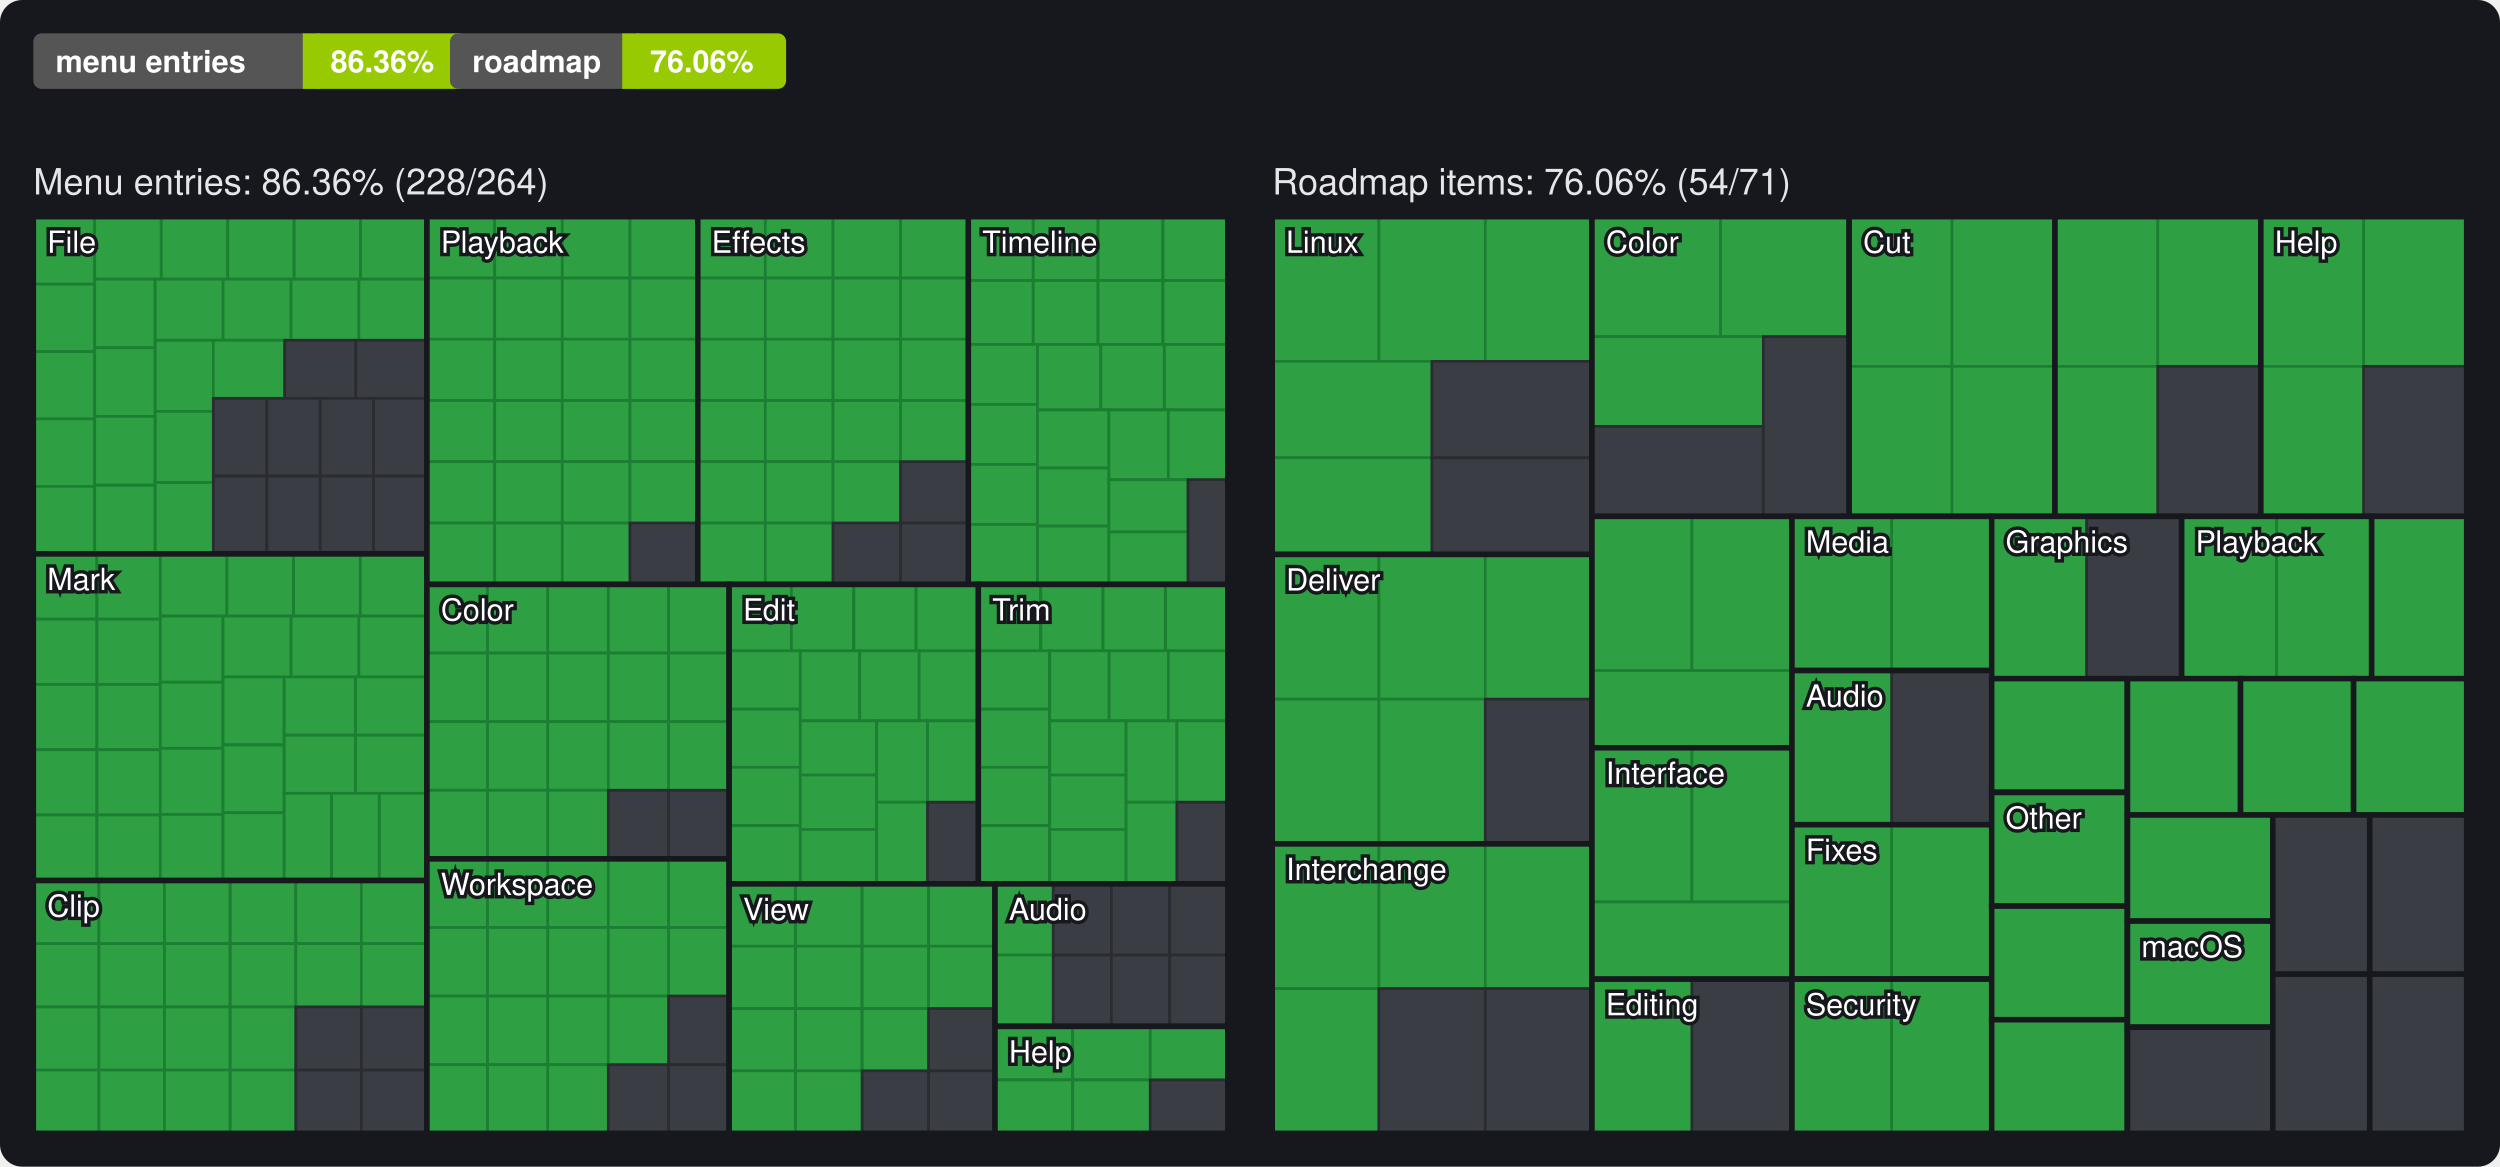
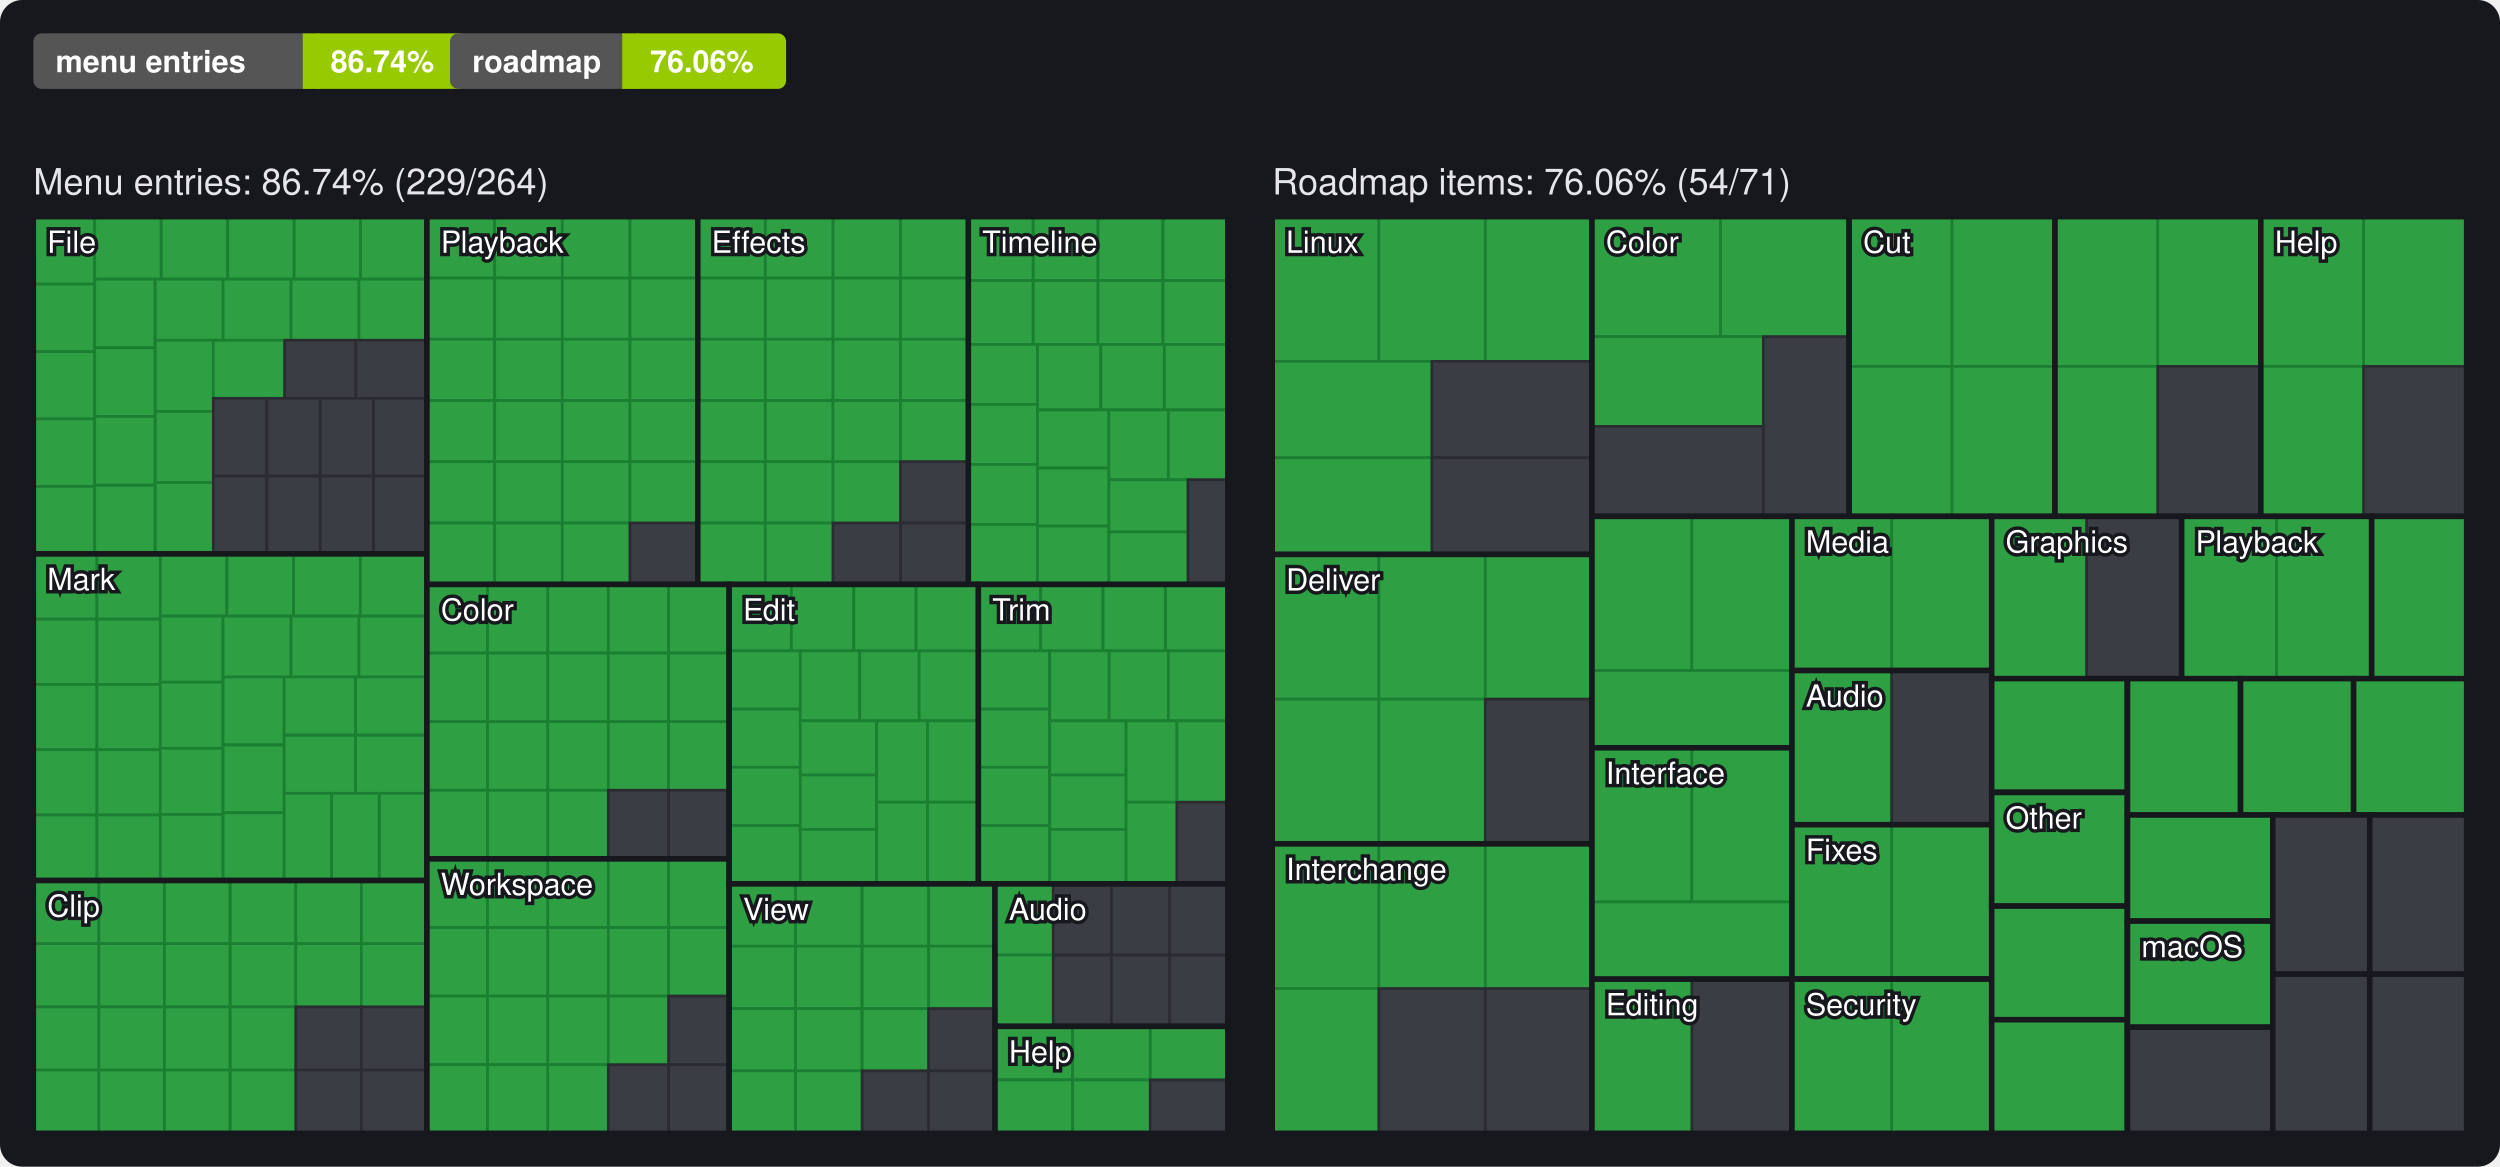
- <svg xmlns="http://www.w3.org/2000/svg" width="900" height="420" viewBox="0 0 900 420" font-family="Segoe UI, Helvetica, Arial, sans-serif" role="img" aria-label="Menu entries 86.36% done (228 of 264); roadmap items 76.06% done (54 of 71)">
+ <svg xmlns="http://www.w3.org/2000/svg" width="900" height="420" viewBox="0 0 900 420" font-family="Segoe UI, Helvetica, Arial, sans-serif" role="img" aria-label="Menu entries 86.74% done (229 of 264); roadmap items 76.06% done (54 of 71)">
  <rect width="900" height="420" rx="8" fill="#16181d" />
  <g transform="translate(12,12)" font-size="11" font-weight="600">
    <rect width="100" height="20" rx="3" fill="#555" />
    <rect x="100" width="56" height="20" rx="3" fill="#97ca00" />
    <rect x="97" width="6" height="20" fill="#97ca00" />
    <text x="8" y="14" fill="#fff">menu entries</text>
-     <text x="107" y="14" fill="#fff">86.36%</text>
+     <text x="107" y="14" fill="#fff">86.74%</text>
  </g>
  <g transform="translate(162,12)" font-size="11" font-weight="600">
    <rect width="65" height="20" rx="3" fill="#555" />
    <rect x="65" width="56" height="20" rx="3" fill="#97ca00" />
    <rect x="62" width="6" height="20" fill="#97ca00" />
    <text x="8" y="14" fill="#fff">roadmap</text>
    <text x="72" y="14" fill="#fff">76.06%</text>
  </g>
-   <text x="12" y="70" font-size="13" fill="#e6e6ea">Menu entries: 86.36% (228/264)</text>
+   <text x="12" y="70" font-size="13" fill="#e6e6ea">Menu entries: 86.74% (229/264)</text>
  <text x="458.0" y="70" font-size="13" fill="#e6e6ea">Roadmap items: 76.06% (54/71)</text>
  <rect x="12.0" y="78.0" width="22.1" height="24.3" fill="#2ea043" stroke="#1b7f32" stroke-width="1" />
  <rect x="12.0" y="102.3" width="22.1" height="24.3" fill="#2ea043" stroke="#1b7f32" stroke-width="1" />
  <rect x="12.0" y="126.6" width="22.1" height="24.3" fill="#2ea043" stroke="#1b7f32" stroke-width="1" />
  <rect x="12.0" y="150.8" width="22.1" height="24.3" fill="#2ea043" stroke="#1b7f32" stroke-width="1" />
  <rect x="12.0" y="175.1" width="22.1" height="24.3" fill="#2ea043" stroke="#1b7f32" stroke-width="1" />
  <rect x="34.1" y="78.0" width="23.9" height="22.5" fill="#2ea043" stroke="#1b7f32" stroke-width="1" />
  <rect x="58.1" y="78.0" width="23.9" height="22.5" fill="#2ea043" stroke="#1b7f32" stroke-width="1" />
  <rect x="82.0" y="78.0" width="23.9" height="22.5" fill="#2ea043" stroke="#1b7f32" stroke-width="1" />
  <rect x="105.9" y="78.0" width="23.9" height="22.5" fill="#2ea043" stroke="#1b7f32" stroke-width="1" />
  <rect x="129.8" y="78.0" width="23.9" height="22.5" fill="#2ea043" stroke="#1b7f32" stroke-width="1" />
  <rect x="34.1" y="100.5" width="21.7" height="24.7" fill="#2ea043" stroke="#1b7f32" stroke-width="1" />
  <rect x="34.1" y="125.2" width="21.7" height="24.7" fill="#2ea043" stroke="#1b7f32" stroke-width="1" />
  <rect x="34.1" y="149.9" width="21.7" height="24.7" fill="#2ea043" stroke="#1b7f32" stroke-width="1" />
  <rect x="34.1" y="174.7" width="21.7" height="24.7" fill="#2ea043" stroke="#1b7f32" stroke-width="1" />
  <rect x="55.9" y="100.5" width="24.5" height="22.0" fill="#2ea043" stroke="#1b7f32" stroke-width="1" />
  <rect x="80.3" y="100.5" width="24.5" height="22.0" fill="#2ea043" stroke="#1b7f32" stroke-width="1" />
  <rect x="104.8" y="100.5" width="24.5" height="22.0" fill="#2ea043" stroke="#1b7f32" stroke-width="1" />
  <rect x="129.2" y="100.5" width="24.5" height="22.0" fill="#2ea043" stroke="#1b7f32" stroke-width="1" />
  <rect x="55.9" y="122.5" width="21.0" height="25.6" fill="#2ea043" stroke="#1b7f32" stroke-width="1" />
  <rect x="55.9" y="148.1" width="21.0" height="25.6" fill="#2ea043" stroke="#1b7f32" stroke-width="1" />
  <rect x="55.9" y="173.7" width="21.0" height="25.6" fill="#2ea043" stroke="#1b7f32" stroke-width="1" />
  <rect x="76.8" y="122.5" width="25.6" height="21.0" fill="#2ea043" stroke="#1b7f32" stroke-width="1" />
  <rect x="102.5" y="122.5" width="25.6" height="21.0" fill="#3a3d44" stroke="#2a2c31" stroke-width="1" />
  <rect x="128.1" y="122.5" width="25.6" height="21.0" fill="#3a3d44" stroke="#2a2c31" stroke-width="1" />
  <rect x="76.8" y="143.4" width="19.2" height="28.0" fill="#3a3d44" stroke="#2a2c31" stroke-width="1" />
  <rect x="76.8" y="171.4" width="19.2" height="28.0" fill="#3a3d44" stroke="#2a2c31" stroke-width="1" />
  <rect x="96.1" y="143.4" width="19.2" height="28.0" fill="#3a3d44" stroke="#2a2c31" stroke-width="1" />
  <rect x="96.1" y="171.4" width="19.2" height="28.0" fill="#3a3d44" stroke="#2a2c31" stroke-width="1" />
  <rect x="115.3" y="143.4" width="19.2" height="28.0" fill="#3a3d44" stroke="#2a2c31" stroke-width="1" />
  <rect x="134.5" y="143.4" width="19.2" height="28.0" fill="#3a3d44" stroke="#2a2c31" stroke-width="1" />
  <rect x="115.3" y="171.4" width="19.2" height="28.0" fill="#3a3d44" stroke="#2a2c31" stroke-width="1" />
  <rect x="134.5" y="171.4" width="19.2" height="28.0" fill="#3a3d44" stroke="#2a2c31" stroke-width="1" />
  <rect x="12.0" y="78.0" width="141.7" height="121.4" fill="none" stroke="#16181d" stroke-width="2" />
  <text x="17.0" y="91.0" font-size="11" fill="#fff" stroke="#16181d" stroke-width="2.5" paint-order="stroke">File</text>
  <rect x="12.0" y="199.4" width="22.9" height="23.5" fill="#2ea043" stroke="#1b7f32" stroke-width="1" />
  <rect x="12.0" y="222.9" width="22.9" height="23.5" fill="#2ea043" stroke="#1b7f32" stroke-width="1" />
  <rect x="12.0" y="246.4" width="22.9" height="23.5" fill="#2ea043" stroke="#1b7f32" stroke-width="1" />
  <rect x="12.0" y="269.9" width="22.9" height="23.5" fill="#2ea043" stroke="#1b7f32" stroke-width="1" />
  <rect x="12.0" y="293.4" width="22.9" height="23.5" fill="#2ea043" stroke="#1b7f32" stroke-width="1" />
  <rect x="34.9" y="199.4" width="22.9" height="23.5" fill="#2ea043" stroke="#1b7f32" stroke-width="1" />
  <rect x="34.9" y="222.9" width="22.9" height="23.5" fill="#2ea043" stroke="#1b7f32" stroke-width="1" />
  <rect x="34.9" y="246.4" width="22.9" height="23.5" fill="#2ea043" stroke="#1b7f32" stroke-width="1" />
  <rect x="34.9" y="269.9" width="22.9" height="23.5" fill="#2ea043" stroke="#1b7f32" stroke-width="1" />
  <rect x="34.9" y="293.4" width="22.9" height="23.5" fill="#2ea043" stroke="#1b7f32" stroke-width="1" />
  <rect x="57.7" y="199.4" width="24.0" height="22.4" fill="#2ea043" stroke="#1b7f32" stroke-width="1" />
  <rect x="81.7" y="199.4" width="24.0" height="22.4" fill="#2ea043" stroke="#1b7f32" stroke-width="1" />
  <rect x="105.7" y="199.4" width="24.0" height="22.4" fill="#2ea043" stroke="#1b7f32" stroke-width="1" />
  <rect x="129.7" y="199.4" width="24.0" height="22.4" fill="#2ea043" stroke="#1b7f32" stroke-width="1" />
  <rect x="57.7" y="221.8" width="22.6" height="23.8" fill="#2ea043" stroke="#1b7f32" stroke-width="1" />
  <rect x="57.7" y="245.6" width="22.6" height="23.8" fill="#2ea043" stroke="#1b7f32" stroke-width="1" />
  <rect x="57.7" y="269.4" width="22.6" height="23.8" fill="#2ea043" stroke="#1b7f32" stroke-width="1" />
  <rect x="57.7" y="293.2" width="22.6" height="23.8" fill="#2ea043" stroke="#1b7f32" stroke-width="1" />
  <rect x="80.3" y="221.8" width="24.5" height="22.0" fill="#2ea043" stroke="#1b7f32" stroke-width="1" />
  <rect x="104.8" y="221.8" width="24.5" height="22.0" fill="#2ea043" stroke="#1b7f32" stroke-width="1" />
  <rect x="129.2" y="221.8" width="24.5" height="22.0" fill="#2ea043" stroke="#1b7f32" stroke-width="1" />
  <rect x="80.3" y="243.7" width="22.0" height="24.4" fill="#2ea043" stroke="#1b7f32" stroke-width="1" />
  <rect x="80.3" y="268.2" width="22.0" height="24.4" fill="#2ea043" stroke="#1b7f32" stroke-width="1" />
  <rect x="80.3" y="292.6" width="22.0" height="24.4" fill="#2ea043" stroke="#1b7f32" stroke-width="1" />
  <rect x="102.3" y="243.7" width="25.7" height="20.9" fill="#2ea043" stroke="#1b7f32" stroke-width="1" />
  <rect x="128.0" y="243.7" width="25.7" height="20.9" fill="#2ea043" stroke="#1b7f32" stroke-width="1" />
  <rect x="102.3" y="264.7" width="25.7" height="20.9" fill="#2ea043" stroke="#1b7f32" stroke-width="1" />
  <rect x="128.0" y="264.7" width="25.7" height="20.9" fill="#2ea043" stroke="#1b7f32" stroke-width="1" />
  <rect x="102.3" y="285.6" width="17.1" height="31.4" fill="#2ea043" stroke="#1b7f32" stroke-width="1" />
  <rect x="119.4" y="285.6" width="17.1" height="31.4" fill="#2ea043" stroke="#1b7f32" stroke-width="1" />
  <rect x="136.6" y="285.6" width="17.1" height="31.4" fill="#2ea043" stroke="#1b7f32" stroke-width="1" />
  <rect x="12.0" y="199.4" width="141.7" height="117.6" fill="none" stroke="#16181d" stroke-width="2" />
  <text x="17.0" y="212.4" font-size="11" fill="#fff" stroke="#16181d" stroke-width="2.5" paint-order="stroke">Mark</text>
  <rect x="12.0" y="317.0" width="23.6" height="22.8" fill="#2ea043" stroke="#1b7f32" stroke-width="1" />
  <rect x="12.0" y="339.7" width="23.6" height="22.8" fill="#2ea043" stroke="#1b7f32" stroke-width="1" />
  <rect x="12.0" y="362.5" width="23.6" height="22.8" fill="#2ea043" stroke="#1b7f32" stroke-width="1" />
  <rect x="12.0" y="385.2" width="23.6" height="22.8" fill="#2ea043" stroke="#1b7f32" stroke-width="1" />
  <rect x="35.6" y="317.0" width="23.6" height="22.8" fill="#2ea043" stroke="#1b7f32" stroke-width="1" />
  <rect x="35.6" y="339.7" width="23.6" height="22.8" fill="#2ea043" stroke="#1b7f32" stroke-width="1" />
  <rect x="35.6" y="362.5" width="23.6" height="22.8" fill="#2ea043" stroke="#1b7f32" stroke-width="1" />
  <rect x="35.6" y="385.2" width="23.6" height="22.8" fill="#2ea043" stroke="#1b7f32" stroke-width="1" />
  <rect x="59.2" y="317.0" width="23.6" height="22.8" fill="#2ea043" stroke="#1b7f32" stroke-width="1" />
  <rect x="59.2" y="339.7" width="23.6" height="22.8" fill="#2ea043" stroke="#1b7f32" stroke-width="1" />
  <rect x="59.2" y="362.5" width="23.6" height="22.8" fill="#2ea043" stroke="#1b7f32" stroke-width="1" />
  <rect x="59.2" y="385.2" width="23.6" height="22.8" fill="#2ea043" stroke="#1b7f32" stroke-width="1" />
  <rect x="82.9" y="317.0" width="23.6" height="22.8" fill="#2ea043" stroke="#1b7f32" stroke-width="1" />
  <rect x="106.5" y="317.0" width="23.6" height="22.8" fill="#2ea043" stroke="#1b7f32" stroke-width="1" />
  <rect x="130.1" y="317.0" width="23.6" height="22.8" fill="#2ea043" stroke="#1b7f32" stroke-width="1" />
  <rect x="82.9" y="339.7" width="23.6" height="22.8" fill="#2ea043" stroke="#1b7f32" stroke-width="1" />
  <rect x="82.9" y="362.5" width="23.6" height="22.8" fill="#2ea043" stroke="#1b7f32" stroke-width="1" />
  <rect x="82.9" y="385.2" width="23.6" height="22.8" fill="#2ea043" stroke="#1b7f32" stroke-width="1" />
  <rect x="106.5" y="339.7" width="23.6" height="22.8" fill="#2ea043" stroke="#1b7f32" stroke-width="1" />
  <rect x="130.1" y="339.7" width="23.6" height="22.8" fill="#2ea043" stroke="#1b7f32" stroke-width="1" />
  <rect x="106.5" y="362.5" width="23.6" height="22.8" fill="#3a3d44" stroke="#2a2c31" stroke-width="1" />
  <rect x="106.5" y="385.2" width="23.6" height="22.8" fill="#3a3d44" stroke="#2a2c31" stroke-width="1" />
  <rect x="130.1" y="362.5" width="23.6" height="22.8" fill="#3a3d44" stroke="#2a2c31" stroke-width="1" />
  <rect x="130.1" y="385.2" width="23.6" height="22.8" fill="#3a3d44" stroke="#2a2c31" stroke-width="1" />
  <rect x="12.0" y="317.0" width="141.7" height="91.0" fill="none" stroke="#16181d" stroke-width="2" />
  <text x="17.0" y="330.0" font-size="11" fill="#fff" stroke="#16181d" stroke-width="2.5" paint-order="stroke">Clip</text>
  <rect x="153.7" y="78.0" width="24.4" height="22.1" fill="#2ea043" stroke="#1b7f32" stroke-width="1" />
  <rect x="178.1" y="78.0" width="24.4" height="22.1" fill="#2ea043" stroke="#1b7f32" stroke-width="1" />
  <rect x="202.4" y="78.0" width="24.4" height="22.1" fill="#2ea043" stroke="#1b7f32" stroke-width="1" />
  <rect x="226.8" y="78.0" width="24.4" height="22.1" fill="#2ea043" stroke="#1b7f32" stroke-width="1" />
  <rect x="153.7" y="100.1" width="24.4" height="22.1" fill="#2ea043" stroke="#1b7f32" stroke-width="1" />
  <rect x="178.1" y="100.1" width="24.4" height="22.1" fill="#2ea043" stroke="#1b7f32" stroke-width="1" />
  <rect x="202.4" y="100.1" width="24.4" height="22.1" fill="#2ea043" stroke="#1b7f32" stroke-width="1" />
  <rect x="226.8" y="100.1" width="24.4" height="22.1" fill="#2ea043" stroke="#1b7f32" stroke-width="1" />
  <rect x="153.7" y="122.1" width="24.4" height="22.1" fill="#2ea043" stroke="#1b7f32" stroke-width="1" />
  <rect x="153.7" y="144.2" width="24.4" height="22.1" fill="#2ea043" stroke="#1b7f32" stroke-width="1" />
  <rect x="153.7" y="166.2" width="24.4" height="22.1" fill="#2ea043" stroke="#1b7f32" stroke-width="1" />
  <rect x="153.7" y="188.3" width="24.4" height="22.1" fill="#2ea043" stroke="#1b7f32" stroke-width="1" />
  <rect x="178.1" y="122.1" width="24.4" height="22.1" fill="#2ea043" stroke="#1b7f32" stroke-width="1" />
  <rect x="202.4" y="122.1" width="24.4" height="22.1" fill="#2ea043" stroke="#1b7f32" stroke-width="1" />
  <rect x="226.8" y="122.1" width="24.4" height="22.1" fill="#2ea043" stroke="#1b7f32" stroke-width="1" />
  <rect x="178.1" y="144.2" width="24.4" height="22.1" fill="#2ea043" stroke="#1b7f32" stroke-width="1" />
  <rect x="178.1" y="166.2" width="24.4" height="22.1" fill="#2ea043" stroke="#1b7f32" stroke-width="1" />
  <rect x="178.1" y="188.3" width="24.4" height="22.1" fill="#2ea043" stroke="#1b7f32" stroke-width="1" />
  <rect x="202.4" y="144.2" width="24.4" height="22.1" fill="#2ea043" stroke="#1b7f32" stroke-width="1" />
  <rect x="226.8" y="144.2" width="24.4" height="22.1" fill="#2ea043" stroke="#1b7f32" stroke-width="1" />
  <rect x="202.4" y="166.2" width="24.4" height="22.1" fill="#2ea043" stroke="#1b7f32" stroke-width="1" />
  <rect x="202.4" y="188.3" width="24.4" height="22.1" fill="#2ea043" stroke="#1b7f32" stroke-width="1" />
  <rect x="226.8" y="166.2" width="24.4" height="22.1" fill="#2ea043" stroke="#1b7f32" stroke-width="1" />
  <rect x="226.8" y="188.3" width="24.4" height="22.1" fill="#3a3d44" stroke="#2a2c31" stroke-width="1" />
  <rect x="153.7" y="78.0" width="97.5" height="132.4" fill="none" stroke="#16181d" stroke-width="2" />
  <text x="158.7" y="91.0" font-size="11" fill="#fff" stroke="#16181d" stroke-width="2.5" paint-order="stroke">Playback</text>
  <rect x="251.2" y="78.0" width="24.4" height="22.1" fill="#2ea043" stroke="#1b7f32" stroke-width="1" />
  <rect x="275.5" y="78.0" width="24.4" height="22.1" fill="#2ea043" stroke="#1b7f32" stroke-width="1" />
  <rect x="299.9" y="78.0" width="24.4" height="22.1" fill="#2ea043" stroke="#1b7f32" stroke-width="1" />
  <rect x="324.2" y="78.0" width="24.4" height="22.1" fill="#2ea043" stroke="#1b7f32" stroke-width="1" />
  <rect x="251.2" y="100.1" width="24.4" height="22.1" fill="#2ea043" stroke="#1b7f32" stroke-width="1" />
  <rect x="275.5" y="100.1" width="24.4" height="22.1" fill="#2ea043" stroke="#1b7f32" stroke-width="1" />
  <rect x="299.9" y="100.1" width="24.4" height="22.1" fill="#2ea043" stroke="#1b7f32" stroke-width="1" />
  <rect x="324.2" y="100.1" width="24.4" height="22.1" fill="#2ea043" stroke="#1b7f32" stroke-width="1" />
  <rect x="251.2" y="122.1" width="24.4" height="22.1" fill="#2ea043" stroke="#1b7f32" stroke-width="1" />
  <rect x="251.2" y="144.2" width="24.4" height="22.1" fill="#2ea043" stroke="#1b7f32" stroke-width="1" />
  <rect x="251.2" y="166.2" width="24.4" height="22.1" fill="#2ea043" stroke="#1b7f32" stroke-width="1" />
  <rect x="251.2" y="188.3" width="24.4" height="22.1" fill="#2ea043" stroke="#1b7f32" stroke-width="1" />
  <rect x="275.5" y="122.1" width="24.4" height="22.1" fill="#2ea043" stroke="#1b7f32" stroke-width="1" />
  <rect x="299.9" y="122.1" width="24.4" height="22.1" fill="#2ea043" stroke="#1b7f32" stroke-width="1" />
  <rect x="324.2" y="122.1" width="24.4" height="22.1" fill="#2ea043" stroke="#1b7f32" stroke-width="1" />
  <rect x="275.5" y="144.2" width="24.4" height="22.1" fill="#2ea043" stroke="#1b7f32" stroke-width="1" />
  <rect x="275.5" y="166.2" width="24.4" height="22.1" fill="#2ea043" stroke="#1b7f32" stroke-width="1" />
  <rect x="275.5" y="188.3" width="24.4" height="22.1" fill="#2ea043" stroke="#1b7f32" stroke-width="1" />
  <rect x="299.9" y="144.2" width="24.4" height="22.1" fill="#2ea043" stroke="#1b7f32" stroke-width="1" />
  <rect x="324.2" y="144.2" width="24.4" height="22.1" fill="#2ea043" stroke="#1b7f32" stroke-width="1" />
  <rect x="299.9" y="166.2" width="24.4" height="22.1" fill="#2ea043" stroke="#1b7f32" stroke-width="1" />
  <rect x="299.9" y="188.3" width="24.4" height="22.1" fill="#3a3d44" stroke="#2a2c31" stroke-width="1" />
  <rect x="324.2" y="166.2" width="24.4" height="22.1" fill="#3a3d44" stroke="#2a2c31" stroke-width="1" />
  <rect x="324.2" y="188.3" width="24.4" height="22.1" fill="#3a3d44" stroke="#2a2c31" stroke-width="1" />
  <rect x="251.2" y="78.0" width="97.5" height="132.4" fill="none" stroke="#16181d" stroke-width="2" />
  <text x="256.2" y="91.0" font-size="11" fill="#fff" stroke="#16181d" stroke-width="2.5" paint-order="stroke">Effects</text>
  <rect x="348.6" y="78.0" width="23.3" height="23.0" fill="#2ea043" stroke="#1b7f32" stroke-width="1" />
  <rect x="372.0" y="78.0" width="23.3" height="23.0" fill="#2ea043" stroke="#1b7f32" stroke-width="1" />
  <rect x="395.3" y="78.0" width="23.3" height="23.0" fill="#2ea043" stroke="#1b7f32" stroke-width="1" />
  <rect x="418.7" y="78.0" width="23.3" height="23.0" fill="#2ea043" stroke="#1b7f32" stroke-width="1" />
  <rect x="348.6" y="101.0" width="23.3" height="23.0" fill="#2ea043" stroke="#1b7f32" stroke-width="1" />
  <rect x="372.0" y="101.0" width="23.3" height="23.0" fill="#2ea043" stroke="#1b7f32" stroke-width="1" />
  <rect x="395.3" y="101.0" width="23.3" height="23.0" fill="#2ea043" stroke="#1b7f32" stroke-width="1" />
  <rect x="418.7" y="101.0" width="23.3" height="23.0" fill="#2ea043" stroke="#1b7f32" stroke-width="1" />
  <rect x="348.6" y="124.0" width="24.9" height="21.6" fill="#2ea043" stroke="#1b7f32" stroke-width="1" />
  <rect x="348.6" y="145.6" width="24.9" height="21.6" fill="#2ea043" stroke="#1b7f32" stroke-width="1" />
  <rect x="348.6" y="167.2" width="24.9" height="21.6" fill="#2ea043" stroke="#1b7f32" stroke-width="1" />
  <rect x="348.6" y="188.8" width="24.9" height="21.6" fill="#2ea043" stroke="#1b7f32" stroke-width="1" />
  <rect x="373.5" y="124.0" width="22.8" height="23.5" fill="#2ea043" stroke="#1b7f32" stroke-width="1" />
  <rect x="396.3" y="124.0" width="22.8" height="23.5" fill="#2ea043" stroke="#1b7f32" stroke-width="1" />
  <rect x="419.2" y="124.0" width="22.8" height="23.5" fill="#2ea043" stroke="#1b7f32" stroke-width="1" />
  <rect x="373.5" y="147.6" width="25.7" height="20.9" fill="#2ea043" stroke="#1b7f32" stroke-width="1" />
  <rect x="373.5" y="168.5" width="25.7" height="20.9" fill="#2ea043" stroke="#1b7f32" stroke-width="1" />
  <rect x="373.5" y="189.4" width="25.7" height="20.9" fill="#2ea043" stroke="#1b7f32" stroke-width="1" />
  <rect x="399.2" y="147.6" width="21.4" height="25.1" fill="#2ea043" stroke="#1b7f32" stroke-width="1" />
  <rect x="420.6" y="147.6" width="21.4" height="25.1" fill="#2ea043" stroke="#1b7f32" stroke-width="1" />
  <rect x="399.2" y="172.7" width="28.5" height="18.8" fill="#2ea043" stroke="#1b7f32" stroke-width="1" />
  <rect x="399.2" y="191.5" width="28.5" height="18.8" fill="#2ea043" stroke="#1b7f32" stroke-width="1" />
  <rect x="427.7" y="172.7" width="14.3" height="37.7" fill="#3a3d44" stroke="#2a2c31" stroke-width="1" />
  <rect x="348.6" y="78.0" width="93.4" height="132.4" fill="none" stroke="#16181d" stroke-width="2" />
  <text x="353.6" y="91.0" font-size="11" fill="#fff" stroke="#16181d" stroke-width="2.5" paint-order="stroke">Timeline</text>
  <rect x="153.7" y="210.4" width="21.8" height="24.7" fill="#2ea043" stroke="#1b7f32" stroke-width="1" />
  <rect x="153.7" y="235.1" width="21.8" height="24.7" fill="#2ea043" stroke="#1b7f32" stroke-width="1" />
  <rect x="153.7" y="259.8" width="21.8" height="24.7" fill="#2ea043" stroke="#1b7f32" stroke-width="1" />
  <rect x="153.7" y="284.5" width="21.8" height="24.7" fill="#2ea043" stroke="#1b7f32" stroke-width="1" />
  <rect x="175.5" y="210.4" width="21.8" height="24.7" fill="#2ea043" stroke="#1b7f32" stroke-width="1" />
  <rect x="197.2" y="210.4" width="21.8" height="24.7" fill="#2ea043" stroke="#1b7f32" stroke-width="1" />
  <rect x="219.0" y="210.4" width="21.8" height="24.7" fill="#2ea043" stroke="#1b7f32" stroke-width="1" />
  <rect x="240.7" y="210.4" width="21.8" height="24.7" fill="#2ea043" stroke="#1b7f32" stroke-width="1" />
  <rect x="175.5" y="235.1" width="21.8" height="24.7" fill="#2ea043" stroke="#1b7f32" stroke-width="1" />
  <rect x="175.5" y="259.8" width="21.8" height="24.7" fill="#2ea043" stroke="#1b7f32" stroke-width="1" />
  <rect x="175.5" y="284.5" width="21.8" height="24.7" fill="#2ea043" stroke="#1b7f32" stroke-width="1" />
  <rect x="197.2" y="235.1" width="21.8" height="24.7" fill="#2ea043" stroke="#1b7f32" stroke-width="1" />
  <rect x="219.0" y="235.1" width="21.8" height="24.7" fill="#2ea043" stroke="#1b7f32" stroke-width="1" />
  <rect x="240.7" y="235.1" width="21.8" height="24.7" fill="#2ea043" stroke="#1b7f32" stroke-width="1" />
  <rect x="197.2" y="259.8" width="21.8" height="24.7" fill="#2ea043" stroke="#1b7f32" stroke-width="1" />
  <rect x="197.2" y="284.5" width="21.8" height="24.7" fill="#2ea043" stroke="#1b7f32" stroke-width="1" />
  <rect x="219.0" y="259.8" width="21.8" height="24.7" fill="#2ea043" stroke="#1b7f32" stroke-width="1" />
  <rect x="240.7" y="259.8" width="21.8" height="24.7" fill="#2ea043" stroke="#1b7f32" stroke-width="1" />
  <rect x="219.0" y="284.5" width="21.8" height="24.7" fill="#3a3d44" stroke="#2a2c31" stroke-width="1" />
  <rect x="240.7" y="284.5" width="21.8" height="24.7" fill="#3a3d44" stroke="#2a2c31" stroke-width="1" />
  <rect x="153.7" y="210.4" width="108.8" height="98.8" fill="none" stroke="#16181d" stroke-width="2" />
  <text x="158.7" y="223.4" font-size="11" fill="#fff" stroke="#16181d" stroke-width="2.5" paint-order="stroke">Color</text>
  <rect x="153.7" y="309.2" width="21.8" height="24.7" fill="#2ea043" stroke="#1b7f32" stroke-width="1" />
  <rect x="153.7" y="333.9" width="21.8" height="24.7" fill="#2ea043" stroke="#1b7f32" stroke-width="1" />
  <rect x="153.7" y="358.6" width="21.8" height="24.7" fill="#2ea043" stroke="#1b7f32" stroke-width="1" />
  <rect x="153.7" y="383.3" width="21.8" height="24.7" fill="#2ea043" stroke="#1b7f32" stroke-width="1" />
  <rect x="175.5" y="309.2" width="21.8" height="24.7" fill="#2ea043" stroke="#1b7f32" stroke-width="1" />
  <rect x="197.2" y="309.2" width="21.8" height="24.7" fill="#2ea043" stroke="#1b7f32" stroke-width="1" />
  <rect x="219.0" y="309.2" width="21.8" height="24.7" fill="#2ea043" stroke="#1b7f32" stroke-width="1" />
  <rect x="240.7" y="309.2" width="21.8" height="24.7" fill="#2ea043" stroke="#1b7f32" stroke-width="1" />
  <rect x="175.5" y="333.9" width="21.8" height="24.7" fill="#2ea043" stroke="#1b7f32" stroke-width="1" />
  <rect x="175.5" y="358.6" width="21.8" height="24.7" fill="#2ea043" stroke="#1b7f32" stroke-width="1" />
  <rect x="175.5" y="383.3" width="21.8" height="24.7" fill="#2ea043" stroke="#1b7f32" stroke-width="1" />
  <rect x="197.2" y="333.9" width="21.8" height="24.7" fill="#2ea043" stroke="#1b7f32" stroke-width="1" />
  <rect x="219.0" y="333.9" width="21.8" height="24.7" fill="#2ea043" stroke="#1b7f32" stroke-width="1" />
  <rect x="240.7" y="333.9" width="21.8" height="24.7" fill="#2ea043" stroke="#1b7f32" stroke-width="1" />
  <rect x="197.2" y="358.6" width="21.8" height="24.7" fill="#2ea043" stroke="#1b7f32" stroke-width="1" />
  <rect x="197.2" y="383.3" width="21.8" height="24.7" fill="#2ea043" stroke="#1b7f32" stroke-width="1" />
  <rect x="219.0" y="358.6" width="21.8" height="24.7" fill="#2ea043" stroke="#1b7f32" stroke-width="1" />
  <rect x="240.7" y="358.6" width="21.8" height="24.7" fill="#3a3d44" stroke="#2a2c31" stroke-width="1" />
  <rect x="219.0" y="383.3" width="21.8" height="24.7" fill="#3a3d44" stroke="#2a2c31" stroke-width="1" />
  <rect x="240.7" y="383.3" width="21.8" height="24.7" fill="#3a3d44" stroke="#2a2c31" stroke-width="1" />
  <rect x="153.7" y="309.2" width="108.8" height="98.8" fill="none" stroke="#16181d" stroke-width="2" />
  <text x="158.7" y="322.2" font-size="11" fill="#fff" stroke="#16181d" stroke-width="2.5" paint-order="stroke">Workspace</text>
  <rect x="262.5" y="210.4" width="22.4" height="24.0" fill="#2ea043" stroke="#1b7f32" stroke-width="1" />
  <rect x="284.9" y="210.4" width="22.4" height="24.0" fill="#2ea043" stroke="#1b7f32" stroke-width="1" />
  <rect x="307.4" y="210.4" width="22.4" height="24.0" fill="#2ea043" stroke="#1b7f32" stroke-width="1" />
  <rect x="329.8" y="210.4" width="22.4" height="24.0" fill="#2ea043" stroke="#1b7f32" stroke-width="1" />
  <rect x="262.5" y="234.3" width="25.6" height="21.0" fill="#2ea043" stroke="#1b7f32" stroke-width="1" />
  <rect x="262.5" y="255.3" width="25.6" height="21.0" fill="#2ea043" stroke="#1b7f32" stroke-width="1" />
  <rect x="262.5" y="276.2" width="25.6" height="21.0" fill="#2ea043" stroke="#1b7f32" stroke-width="1" />
  <rect x="262.5" y="297.2" width="25.6" height="21.0" fill="#2ea043" stroke="#1b7f32" stroke-width="1" />
  <rect x="288.1" y="234.3" width="21.4" height="25.2" fill="#2ea043" stroke="#1b7f32" stroke-width="1" />
  <rect x="309.5" y="234.3" width="21.4" height="25.2" fill="#2ea043" stroke="#1b7f32" stroke-width="1" />
  <rect x="330.9" y="234.3" width="21.4" height="25.2" fill="#2ea043" stroke="#1b7f32" stroke-width="1" />
  <rect x="288.1" y="259.5" width="27.5" height="19.6" fill="#2ea043" stroke="#1b7f32" stroke-width="1" />
  <rect x="288.1" y="279.0" width="27.5" height="19.6" fill="#2ea043" stroke="#1b7f32" stroke-width="1" />
  <rect x="288.1" y="298.6" width="27.5" height="19.6" fill="#2ea043" stroke="#1b7f32" stroke-width="1" />
  <rect x="315.6" y="259.5" width="18.3" height="29.3" fill="#2ea043" stroke="#1b7f32" stroke-width="1" />
  <rect x="333.9" y="259.5" width="18.3" height="29.3" fill="#2ea043" stroke="#1b7f32" stroke-width="1" />
  <rect x="315.6" y="288.8" width="18.3" height="29.3" fill="#2ea043" stroke="#1b7f32" stroke-width="1" />
-   <rect x="333.9" y="288.8" width="18.3" height="29.3" fill="#3a3d44" stroke="#2a2c31" stroke-width="1" />
+   <rect x="333.9" y="288.8" width="18.3" height="29.3" fill="#2ea043" stroke="#1b7f32" stroke-width="1" />
  <rect x="262.5" y="210.4" width="89.8" height="107.8" fill="none" stroke="#16181d" stroke-width="2" />
  <text x="267.5" y="223.4" font-size="11" fill="#fff" stroke="#16181d" stroke-width="2.5" paint-order="stroke">Edit</text>
  <rect x="352.2" y="210.4" width="22.4" height="24.0" fill="#2ea043" stroke="#1b7f32" stroke-width="1" />
  <rect x="374.7" y="210.4" width="22.4" height="24.0" fill="#2ea043" stroke="#1b7f32" stroke-width="1" />
  <rect x="397.1" y="210.4" width="22.4" height="24.0" fill="#2ea043" stroke="#1b7f32" stroke-width="1" />
  <rect x="419.6" y="210.4" width="22.4" height="24.0" fill="#2ea043" stroke="#1b7f32" stroke-width="1" />
  <rect x="352.2" y="234.3" width="25.6" height="21.0" fill="#2ea043" stroke="#1b7f32" stroke-width="1" />
  <rect x="352.2" y="255.3" width="25.6" height="21.0" fill="#2ea043" stroke="#1b7f32" stroke-width="1" />
  <rect x="352.2" y="276.2" width="25.6" height="21.0" fill="#2ea043" stroke="#1b7f32" stroke-width="1" />
  <rect x="352.2" y="297.2" width="25.6" height="21.0" fill="#2ea043" stroke="#1b7f32" stroke-width="1" />
  <rect x="377.9" y="234.3" width="21.4" height="25.2" fill="#2ea043" stroke="#1b7f32" stroke-width="1" />
  <rect x="399.3" y="234.3" width="21.4" height="25.2" fill="#2ea043" stroke="#1b7f32" stroke-width="1" />
  <rect x="420.6" y="234.3" width="21.4" height="25.2" fill="#2ea043" stroke="#1b7f32" stroke-width="1" />
  <rect x="377.9" y="259.5" width="27.5" height="19.6" fill="#2ea043" stroke="#1b7f32" stroke-width="1" />
  <rect x="377.9" y="279.0" width="27.5" height="19.6" fill="#2ea043" stroke="#1b7f32" stroke-width="1" />
  <rect x="377.9" y="298.6" width="27.5" height="19.6" fill="#2ea043" stroke="#1b7f32" stroke-width="1" />
  <rect x="405.4" y="259.5" width="18.3" height="29.3" fill="#2ea043" stroke="#1b7f32" stroke-width="1" />
  <rect x="423.7" y="259.5" width="18.3" height="29.3" fill="#2ea043" stroke="#1b7f32" stroke-width="1" />
  <rect x="405.4" y="288.8" width="18.3" height="29.3" fill="#2ea043" stroke="#1b7f32" stroke-width="1" />
  <rect x="423.7" y="288.8" width="18.3" height="29.3" fill="#3a3d44" stroke="#2a2c31" stroke-width="1" />
  <rect x="352.2" y="210.4" width="89.8" height="107.8" fill="none" stroke="#16181d" stroke-width="2" />
  <text x="357.2" y="223.4" font-size="11" fill="#fff" stroke="#16181d" stroke-width="2.5" paint-order="stroke">Trim</text>
  <rect x="262.5" y="318.2" width="23.9" height="22.5" fill="#2ea043" stroke="#1b7f32" stroke-width="1" />
  <rect x="262.5" y="340.6" width="23.9" height="22.5" fill="#2ea043" stroke="#1b7f32" stroke-width="1" />
  <rect x="262.5" y="363.1" width="23.9" height="22.5" fill="#2ea043" stroke="#1b7f32" stroke-width="1" />
  <rect x="262.5" y="385.5" width="23.9" height="22.5" fill="#2ea043" stroke="#1b7f32" stroke-width="1" />
  <rect x="286.4" y="318.2" width="23.9" height="22.5" fill="#2ea043" stroke="#1b7f32" stroke-width="1" />
  <rect x="310.4" y="318.2" width="23.9" height="22.5" fill="#2ea043" stroke="#1b7f32" stroke-width="1" />
  <rect x="334.3" y="318.2" width="23.9" height="22.5" fill="#2ea043" stroke="#1b7f32" stroke-width="1" />
  <rect x="286.4" y="340.6" width="23.9" height="22.5" fill="#2ea043" stroke="#1b7f32" stroke-width="1" />
  <rect x="286.4" y="363.1" width="23.9" height="22.5" fill="#2ea043" stroke="#1b7f32" stroke-width="1" />
  <rect x="286.4" y="385.5" width="23.9" height="22.5" fill="#2ea043" stroke="#1b7f32" stroke-width="1" />
  <rect x="310.4" y="340.6" width="23.9" height="22.5" fill="#2ea043" stroke="#1b7f32" stroke-width="1" />
  <rect x="334.3" y="340.6" width="23.9" height="22.5" fill="#2ea043" stroke="#1b7f32" stroke-width="1" />
  <rect x="310.4" y="363.1" width="23.9" height="22.5" fill="#2ea043" stroke="#1b7f32" stroke-width="1" />
  <rect x="310.4" y="385.5" width="23.9" height="22.5" fill="#3a3d44" stroke="#2a2c31" stroke-width="1" />
  <rect x="334.3" y="363.1" width="23.9" height="22.5" fill="#3a3d44" stroke="#2a2c31" stroke-width="1" />
  <rect x="334.3" y="385.5" width="23.9" height="22.5" fill="#3a3d44" stroke="#2a2c31" stroke-width="1" />
  <rect x="262.5" y="318.2" width="95.7" height="89.8" fill="none" stroke="#16181d" stroke-width="2" />
  <text x="267.5" y="331.2" font-size="11" fill="#fff" stroke="#16181d" stroke-width="2.5" paint-order="stroke">View</text>
  <rect x="358.2" y="318.2" width="20.9" height="25.7" fill="#2ea043" stroke="#1b7f32" stroke-width="1" />
  <rect x="358.2" y="343.8" width="20.9" height="25.7" fill="#2ea043" stroke="#1b7f32" stroke-width="1" />
  <rect x="379.2" y="318.2" width="20.9" height="25.7" fill="#3a3d44" stroke="#2a2c31" stroke-width="1" />
  <rect x="379.2" y="343.8" width="20.9" height="25.7" fill="#3a3d44" stroke="#2a2c31" stroke-width="1" />
  <rect x="400.1" y="318.2" width="20.9" height="25.7" fill="#3a3d44" stroke="#2a2c31" stroke-width="1" />
  <rect x="421.1" y="318.2" width="20.9" height="25.7" fill="#3a3d44" stroke="#2a2c31" stroke-width="1" />
  <rect x="400.1" y="343.8" width="20.9" height="25.7" fill="#3a3d44" stroke="#2a2c31" stroke-width="1" />
  <rect x="421.1" y="343.8" width="20.9" height="25.7" fill="#3a3d44" stroke="#2a2c31" stroke-width="1" />
  <rect x="358.2" y="318.2" width="83.8" height="51.3" fill="none" stroke="#16181d" stroke-width="2" />
  <text x="363.2" y="331.2" font-size="11" fill="#fff" stroke="#16181d" stroke-width="2.5" paint-order="stroke">Audio</text>
  <rect x="358.2" y="369.5" width="27.9" height="19.2" fill="#2ea043" stroke="#1b7f32" stroke-width="1" />
  <rect x="358.2" y="388.8" width="27.9" height="19.2" fill="#2ea043" stroke="#1b7f32" stroke-width="1" />
  <rect x="386.2" y="369.5" width="27.9" height="19.2" fill="#2ea043" stroke="#1b7f32" stroke-width="1" />
  <rect x="386.2" y="388.8" width="27.9" height="19.2" fill="#2ea043" stroke="#1b7f32" stroke-width="1" />
  <rect x="414.1" y="369.5" width="27.9" height="19.2" fill="#2ea043" stroke="#1b7f32" stroke-width="1" />
  <rect x="414.1" y="388.8" width="27.9" height="19.2" fill="#3a3d44" stroke="#2a2c31" stroke-width="1" />
  <rect x="358.2" y="369.5" width="83.8" height="38.5" fill="none" stroke="#16181d" stroke-width="2" />
  <text x="363.2" y="382.5" font-size="11" fill="#fff" stroke="#16181d" stroke-width="2.5" paint-order="stroke">Help</text>
  <rect x="458.0" y="78.0" width="38.4" height="52.1" fill="#2ea043" stroke="#1b7f32" stroke-width="1" />
  <rect x="496.4" y="78.0" width="38.4" height="52.1" fill="#2ea043" stroke="#1b7f32" stroke-width="1" />
  <rect x="534.7" y="78.0" width="38.4" height="52.1" fill="#2ea043" stroke="#1b7f32" stroke-width="1" />
  <rect x="458.0" y="130.1" width="57.5" height="34.7" fill="#2ea043" stroke="#1b7f32" stroke-width="1" />
  <rect x="458.0" y="164.8" width="57.5" height="34.7" fill="#2ea043" stroke="#1b7f32" stroke-width="1" />
  <rect x="515.5" y="130.1" width="57.5" height="34.7" fill="#3a3d44" stroke="#2a2c31" stroke-width="1" />
  <rect x="515.5" y="164.8" width="57.5" height="34.7" fill="#3a3d44" stroke="#2a2c31" stroke-width="1" />
  <rect x="458.0" y="78.0" width="115.1" height="121.6" fill="none" stroke="#16181d" stroke-width="2" />
  <text x="463.0" y="91.0" font-size="11" fill="#fff" stroke="#16181d" stroke-width="2.5" paint-order="stroke">Linux</text>
  <rect x="458.0" y="199.6" width="38.4" height="52.1" fill="#2ea043" stroke="#1b7f32" stroke-width="1" />
  <rect x="458.0" y="251.7" width="38.4" height="52.1" fill="#2ea043" stroke="#1b7f32" stroke-width="1" />
  <rect x="496.4" y="199.6" width="38.4" height="52.1" fill="#2ea043" stroke="#1b7f32" stroke-width="1" />
  <rect x="534.7" y="199.6" width="38.4" height="52.1" fill="#2ea043" stroke="#1b7f32" stroke-width="1" />
  <rect x="496.4" y="251.7" width="38.4" height="52.1" fill="#2ea043" stroke="#1b7f32" stroke-width="1" />
  <rect x="534.7" y="251.7" width="38.4" height="52.1" fill="#3a3d44" stroke="#2a2c31" stroke-width="1" />
  <rect x="458.0" y="199.6" width="115.1" height="104.2" fill="none" stroke="#16181d" stroke-width="2" />
  <text x="463.0" y="212.6" font-size="11" fill="#fff" stroke="#16181d" stroke-width="2.5" paint-order="stroke">Deliver</text>
  <rect x="458.0" y="303.8" width="38.4" height="52.1" fill="#2ea043" stroke="#1b7f32" stroke-width="1" />
  <rect x="458.0" y="355.9" width="38.4" height="52.1" fill="#2ea043" stroke="#1b7f32" stroke-width="1" />
  <rect x="496.4" y="303.8" width="38.4" height="52.1" fill="#2ea043" stroke="#1b7f32" stroke-width="1" />
  <rect x="534.7" y="303.8" width="38.4" height="52.1" fill="#2ea043" stroke="#1b7f32" stroke-width="1" />
  <rect x="496.4" y="355.9" width="38.4" height="52.1" fill="#3a3d44" stroke="#2a2c31" stroke-width="1" />
  <rect x="534.7" y="355.9" width="38.4" height="52.1" fill="#3a3d44" stroke="#2a2c31" stroke-width="1" />
  <rect x="458.0" y="303.8" width="115.1" height="104.2" fill="none" stroke="#16181d" stroke-width="2" />
  <text x="463.0" y="316.8" font-size="11" fill="#fff" stroke="#16181d" stroke-width="2.5" paint-order="stroke">Interchange</text>
  <rect x="573.1" y="78.0" width="46.3" height="43.2" fill="#2ea043" stroke="#1b7f32" stroke-width="1" />
  <rect x="619.4" y="78.0" width="46.3" height="43.2" fill="#2ea043" stroke="#1b7f32" stroke-width="1" />
  <rect x="573.1" y="121.2" width="61.8" height="32.4" fill="#2ea043" stroke="#1b7f32" stroke-width="1" />
  <rect x="573.1" y="153.5" width="61.8" height="32.4" fill="#3a3d44" stroke="#2a2c31" stroke-width="1" />
  <rect x="634.8" y="121.2" width="30.9" height="64.7" fill="#3a3d44" stroke="#2a2c31" stroke-width="1" />
  <rect x="573.1" y="78.0" width="92.6" height="107.9" fill="none" stroke="#16181d" stroke-width="2" />
  <text x="578.1" y="91.0" font-size="11" fill="#fff" stroke="#16181d" stroke-width="2.5" paint-order="stroke">Color</text>
  <rect x="665.7" y="78.0" width="37.1" height="53.9" fill="#2ea043" stroke="#1b7f32" stroke-width="1" />
  <rect x="702.7" y="78.0" width="37.1" height="53.9" fill="#2ea043" stroke="#1b7f32" stroke-width="1" />
  <rect x="665.7" y="131.9" width="37.1" height="53.9" fill="#2ea043" stroke="#1b7f32" stroke-width="1" />
  <rect x="702.7" y="131.9" width="37.1" height="53.9" fill="#2ea043" stroke="#1b7f32" stroke-width="1" />
  <rect x="665.7" y="78.0" width="74.1" height="107.9" fill="none" stroke="#16181d" stroke-width="2" />
  <text x="670.7" y="91.0" font-size="11" fill="#fff" stroke="#16181d" stroke-width="2.5" paint-order="stroke">Cut</text>
  <rect x="739.8" y="78.0" width="37.1" height="53.9" fill="#2ea043" stroke="#1b7f32" stroke-width="1" />
  <rect x="776.8" y="78.0" width="37.1" height="53.9" fill="#2ea043" stroke="#1b7f32" stroke-width="1" />
  <rect x="739.8" y="131.9" width="37.1" height="53.9" fill="#2ea043" stroke="#1b7f32" stroke-width="1" />
  <rect x="776.8" y="131.9" width="37.1" height="53.9" fill="#3a3d44" stroke="#2a2c31" stroke-width="1" />
  <rect x="739.8" y="78.0" width="74.1" height="107.9" fill="none" stroke="#16181d" stroke-width="2" />
  <rect x="813.9" y="78.0" width="37.1" height="53.9" fill="#2ea043" stroke="#1b7f32" stroke-width="1" />
  <rect x="850.9" y="78.0" width="37.1" height="53.9" fill="#2ea043" stroke="#1b7f32" stroke-width="1" />
  <rect x="813.9" y="131.9" width="37.1" height="53.9" fill="#2ea043" stroke="#1b7f32" stroke-width="1" />
  <rect x="850.9" y="131.9" width="37.1" height="53.9" fill="#3a3d44" stroke="#2a2c31" stroke-width="1" />
  <rect x="813.9" y="78.0" width="74.1" height="107.9" fill="none" stroke="#16181d" stroke-width="2" />
  <text x="818.9" y="91.0" font-size="11" fill="#fff" stroke="#16181d" stroke-width="2.5" paint-order="stroke">Help</text>
  <rect x="573.1" y="185.9" width="36.0" height="55.5" fill="#2ea043" stroke="#1b7f32" stroke-width="1" />
  <rect x="609.1" y="185.9" width="36.0" height="55.5" fill="#2ea043" stroke="#1b7f32" stroke-width="1" />
  <rect x="573.1" y="241.4" width="72.0" height="27.8" fill="#2ea043" stroke="#1b7f32" stroke-width="1" />
  <rect x="573.1" y="185.9" width="72.0" height="83.3" fill="none" stroke="#16181d" stroke-width="2" />
  <rect x="573.1" y="269.2" width="36.0" height="55.5" fill="#2ea043" stroke="#1b7f32" stroke-width="1" />
  <rect x="609.1" y="269.2" width="36.0" height="55.5" fill="#2ea043" stroke="#1b7f32" stroke-width="1" />
  <rect x="573.1" y="324.7" width="72.0" height="27.8" fill="#2ea043" stroke="#1b7f32" stroke-width="1" />
  <rect x="573.1" y="269.2" width="72.0" height="83.3" fill="none" stroke="#16181d" stroke-width="2" />
  <text x="578.1" y="282.2" font-size="11" fill="#fff" stroke="#16181d" stroke-width="2.5" paint-order="stroke">Interface</text>
  <rect x="573.1" y="352.5" width="36.0" height="55.5" fill="#2ea043" stroke="#1b7f32" stroke-width="1" />
  <rect x="609.1" y="352.5" width="36.0" height="55.5" fill="#3a3d44" stroke="#2a2c31" stroke-width="1" />
  <rect x="573.1" y="352.5" width="72.0" height="55.5" fill="none" stroke="#16181d" stroke-width="2" />
  <text x="578.1" y="365.5" font-size="11" fill="#fff" stroke="#16181d" stroke-width="2.5" paint-order="stroke">Editing</text>
  <rect x="645.1" y="185.9" width="36.0" height="55.5" fill="#2ea043" stroke="#1b7f32" stroke-width="1" />
  <rect x="681.0" y="185.9" width="36.0" height="55.5" fill="#2ea043" stroke="#1b7f32" stroke-width="1" />
  <rect x="645.1" y="185.9" width="72.0" height="55.5" fill="none" stroke="#16181d" stroke-width="2" />
  <text x="650.1" y="198.9" font-size="11" fill="#fff" stroke="#16181d" stroke-width="2.5" paint-order="stroke">Media</text>
  <rect x="645.1" y="241.4" width="36.0" height="55.5" fill="#2ea043" stroke="#1b7f32" stroke-width="1" />
  <rect x="681.0" y="241.4" width="36.0" height="55.5" fill="#3a3d44" stroke="#2a2c31" stroke-width="1" />
  <rect x="645.1" y="241.4" width="72.0" height="55.5" fill="none" stroke="#16181d" stroke-width="2" />
  <text x="650.1" y="254.4" font-size="11" fill="#fff" stroke="#16181d" stroke-width="2.5" paint-order="stroke">Audio</text>
  <rect x="645.1" y="296.9" width="36.0" height="55.5" fill="#2ea043" stroke="#1b7f32" stroke-width="1" />
  <rect x="681.0" y="296.9" width="36.0" height="55.5" fill="#2ea043" stroke="#1b7f32" stroke-width="1" />
  <rect x="645.1" y="296.9" width="72.0" height="55.5" fill="none" stroke="#16181d" stroke-width="2" />
  <text x="650.1" y="309.9" font-size="11" fill="#fff" stroke="#16181d" stroke-width="2.5" paint-order="stroke">Fixes</text>
  <rect x="645.1" y="352.5" width="36.0" height="55.5" fill="#2ea043" stroke="#1b7f32" stroke-width="1" />
  <rect x="681.0" y="352.5" width="36.0" height="55.5" fill="#2ea043" stroke="#1b7f32" stroke-width="1" />
  <rect x="645.1" y="352.5" width="72.0" height="55.5" fill="none" stroke="#16181d" stroke-width="2" />
  <text x="650.1" y="365.5" font-size="11" fill="#fff" stroke="#16181d" stroke-width="2.5" paint-order="stroke">Security</text>
  <rect x="717.0" y="185.9" width="34.2" height="58.5" fill="#2ea043" stroke="#1b7f32" stroke-width="1" />
  <rect x="751.2" y="185.9" width="34.2" height="58.5" fill="#3a3d44" stroke="#2a2c31" stroke-width="1" />
  <rect x="717.0" y="185.9" width="68.4" height="58.5" fill="none" stroke="#16181d" stroke-width="2" />
  <text x="722.0" y="198.9" font-size="11" fill="#fff" stroke="#16181d" stroke-width="2.5" paint-order="stroke">Graphics</text>
  <rect x="785.4" y="185.9" width="34.2" height="58.5" fill="#2ea043" stroke="#1b7f32" stroke-width="1" />
  <rect x="819.6" y="185.9" width="34.2" height="58.5" fill="#2ea043" stroke="#1b7f32" stroke-width="1" />
  <rect x="785.4" y="185.9" width="68.4" height="58.5" fill="none" stroke="#16181d" stroke-width="2" />
  <text x="790.4" y="198.9" font-size="11" fill="#fff" stroke="#16181d" stroke-width="2.5" paint-order="stroke">Playback</text>
  <rect x="853.8" y="185.9" width="34.2" height="58.5" fill="#2ea043" stroke="#1b7f32" stroke-width="1" />
  <rect x="853.8" y="185.9" width="34.2" height="58.5" fill="none" stroke="#16181d" stroke-width="2" />
  <rect x="717.0" y="244.3" width="48.8" height="40.9" fill="#2ea043" stroke="#1b7f32" stroke-width="1" />
  <rect x="717.0" y="244.3" width="48.8" height="40.9" fill="none" stroke="#16181d" stroke-width="2" />
  <rect x="717.0" y="285.3" width="48.8" height="40.9" fill="#2ea043" stroke="#1b7f32" stroke-width="1" />
  <rect x="717.0" y="285.3" width="48.8" height="40.9" fill="none" stroke="#16181d" stroke-width="2" />
  <text x="722.0" y="298.3" font-size="11" fill="#fff" stroke="#16181d" stroke-width="2.5" paint-order="stroke">Other</text>
  <rect x="717.0" y="326.2" width="48.8" height="40.9" fill="#2ea043" stroke="#1b7f32" stroke-width="1" />
  <rect x="717.0" y="326.2" width="48.8" height="40.9" fill="none" stroke="#16181d" stroke-width="2" />
  <rect x="717.0" y="367.1" width="48.8" height="40.9" fill="#2ea043" stroke="#1b7f32" stroke-width="1" />
  <rect x="717.0" y="367.1" width="48.8" height="40.9" fill="none" stroke="#16181d" stroke-width="2" />
  <rect x="765.9" y="244.3" width="40.7" height="49.1" fill="#2ea043" stroke="#1b7f32" stroke-width="1" />
  <rect x="765.9" y="244.3" width="40.7" height="49.1" fill="none" stroke="#16181d" stroke-width="2" />
  <rect x="806.6" y="244.3" width="40.7" height="49.1" fill="#2ea043" stroke="#1b7f32" stroke-width="1" />
  <rect x="806.6" y="244.3" width="40.7" height="49.1" fill="none" stroke="#16181d" stroke-width="2" />
  <rect x="847.3" y="244.3" width="40.7" height="49.1" fill="#2ea043" stroke="#1b7f32" stroke-width="1" />
  <rect x="847.3" y="244.3" width="40.7" height="49.1" fill="none" stroke="#16181d" stroke-width="2" />
  <rect x="765.9" y="293.4" width="52.3" height="38.2" fill="#2ea043" stroke="#1b7f32" stroke-width="1" />
  <rect x="765.9" y="293.4" width="52.3" height="38.2" fill="none" stroke="#16181d" stroke-width="2" />
  <rect x="765.9" y="331.6" width="52.3" height="38.2" fill="#2ea043" stroke="#1b7f32" stroke-width="1" />
  <rect x="765.9" y="331.6" width="52.3" height="38.2" fill="none" stroke="#16181d" stroke-width="2" />
  <text x="770.9" y="344.6" font-size="11" fill="#fff" stroke="#16181d" stroke-width="2.5" paint-order="stroke">macOS</text>
  <rect x="765.9" y="369.8" width="52.3" height="38.2" fill="#3a3d44" stroke="#2a2c31" stroke-width="1" />
  <rect x="765.9" y="369.8" width="52.3" height="38.2" fill="none" stroke="#16181d" stroke-width="2" />
  <rect x="818.2" y="293.4" width="34.9" height="57.3" fill="#3a3d44" stroke="#2a2c31" stroke-width="1" />
  <rect x="818.2" y="293.4" width="34.9" height="57.3" fill="none" stroke="#16181d" stroke-width="2" />
  <rect x="853.1" y="293.4" width="34.9" height="57.3" fill="#3a3d44" stroke="#2a2c31" stroke-width="1" />
  <rect x="853.1" y="293.4" width="34.9" height="57.3" fill="none" stroke="#16181d" stroke-width="2" />
  <rect x="818.2" y="350.7" width="34.9" height="57.3" fill="#3a3d44" stroke="#2a2c31" stroke-width="1" />
  <rect x="818.2" y="350.7" width="34.9" height="57.3" fill="none" stroke="#16181d" stroke-width="2" />
  <rect x="853.1" y="350.7" width="34.9" height="57.3" fill="#3a3d44" stroke="#2a2c31" stroke-width="1" />
  <rect x="853.1" y="350.7" width="34.9" height="57.3" fill="none" stroke="#16181d" stroke-width="2" />
</svg>
